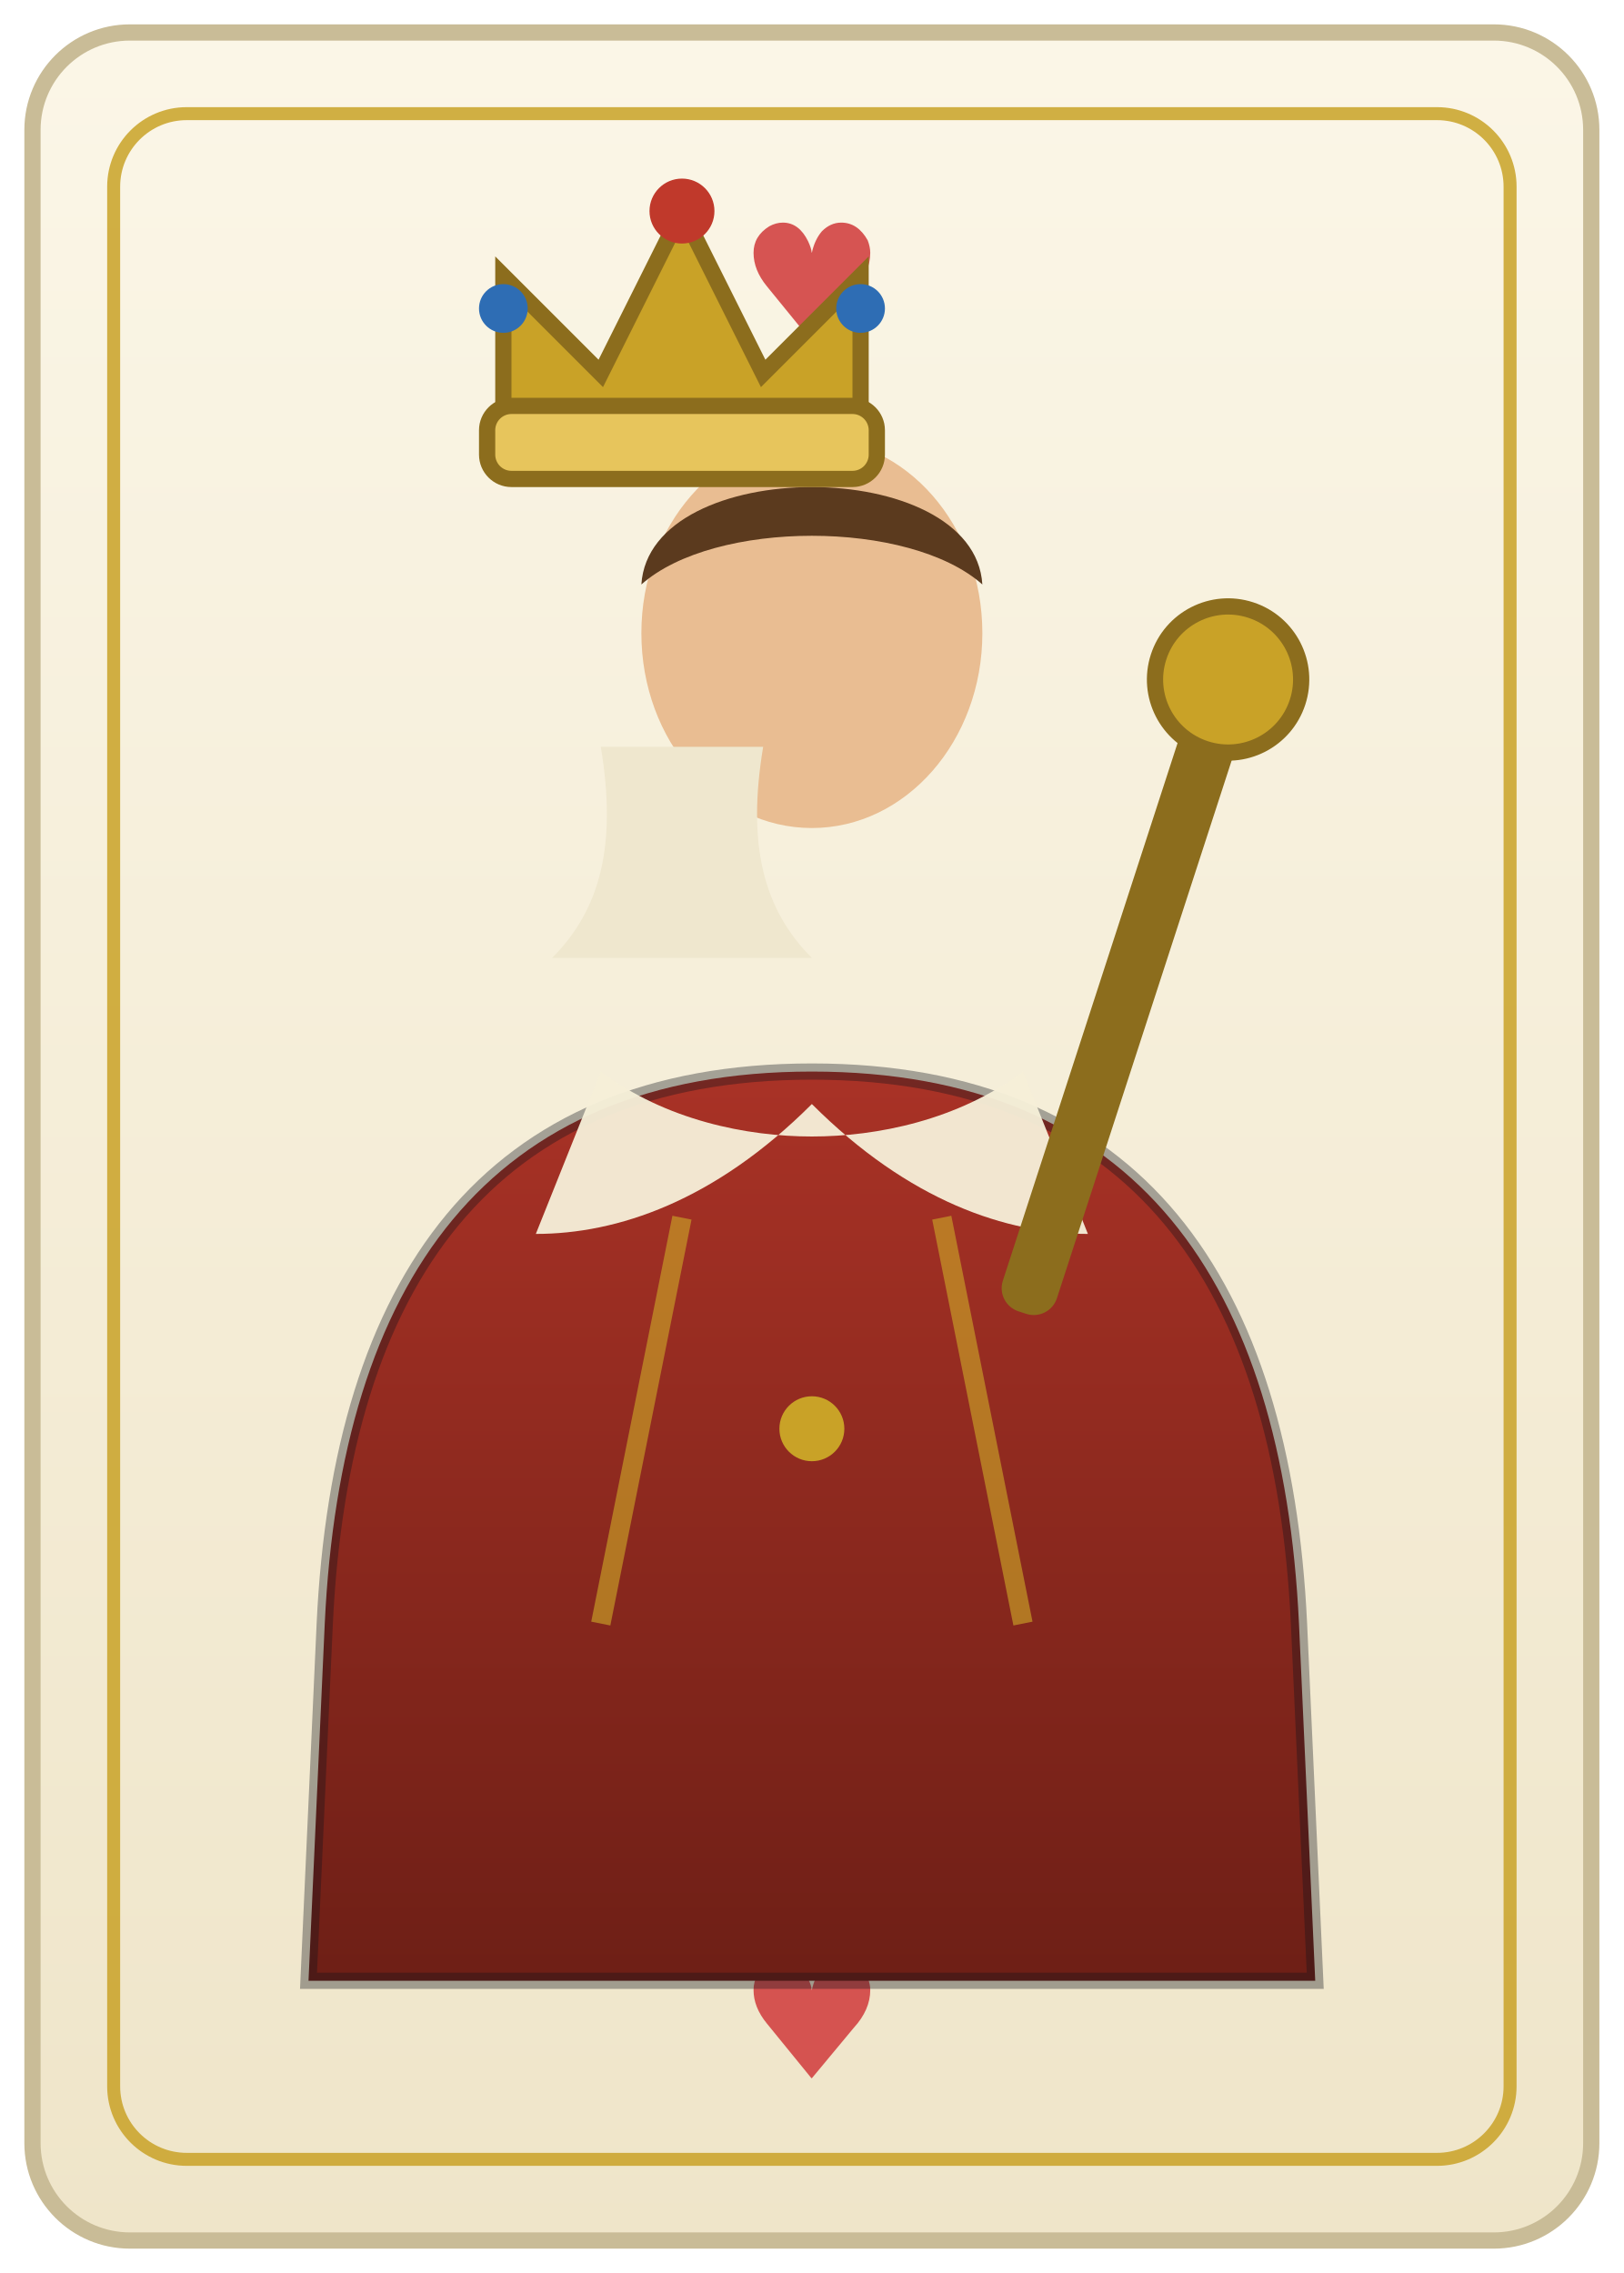
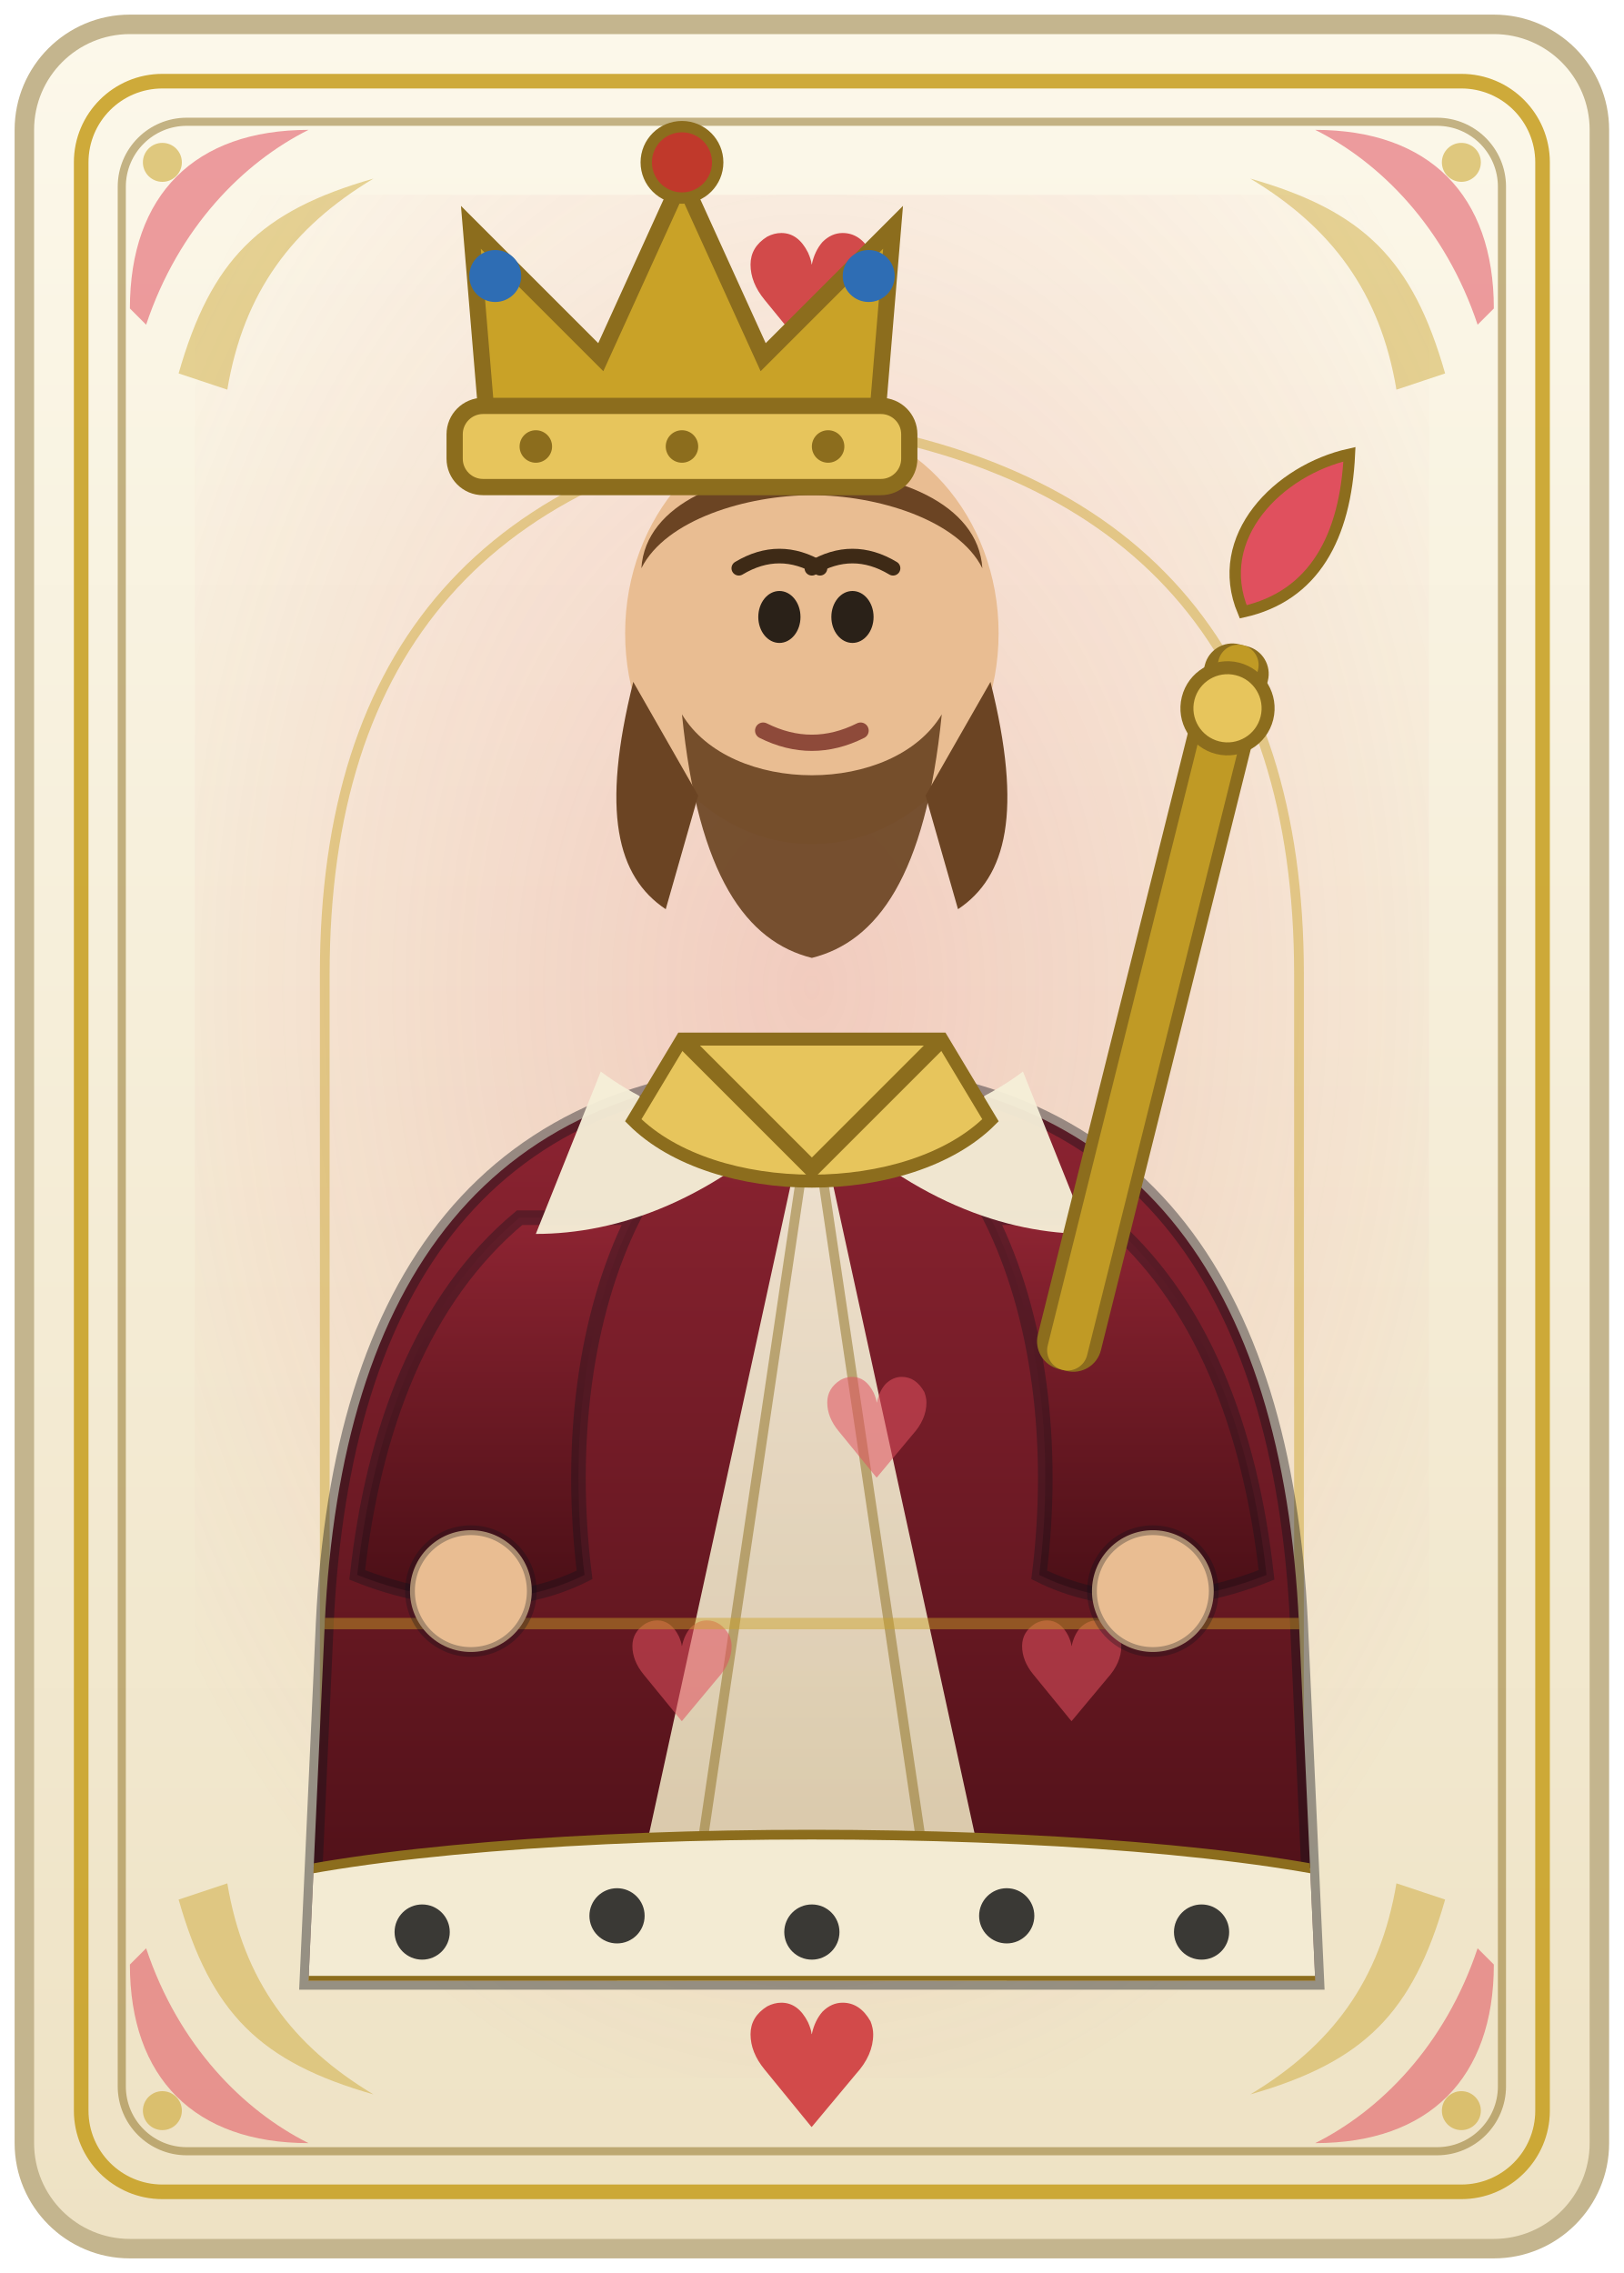
<svg xmlns="http://www.w3.org/2000/svg" viewBox="0 0 200 280">
  <defs>
    <linearGradient id="bg" x1="0" y1="0" x2="0" y2="1">
-       <stop offset="0" stop-color="#FBF6E7" />
-       <stop offset="1" stop-color="#EFE5C9" />
+       <stop offset="0" stop-color="#FCF8EA" />
+       <stop offset="1" stop-color="#EEE2C4" />
    </linearGradient>
    <linearGradient id="robe" x1="0" y1="0" x2="0" y2="1">
-       <stop offset="0" stop-color="#A93226" />
-       <stop offset="1" stop-color="#6E1F16" />
+       <stop offset="0" stop-color="#8E2432" />
+       <stop offset="1" stop-color="#4A0F16" />
    </linearGradient>
+     <linearGradient id="inner" x1="0" y1="0" x2="0" y2="1">
+       <stop offset="0" stop-color="#F8F2DE" />
+       <stop offset="1" stop-color="#E2D5B2" />
+     </linearGradient>
+     <radialGradient id="halo" cx="0.5" cy="0.42" r="0.62">
+       <stop offset="0" stop-color="#E0505E" stop-opacity="0.22" />
+       <stop offset="1" stop-color="#E0505E" stop-opacity="0" />
+     </radialGradient>
+     <clipPath id="robeClip">
+       <path d="M100 132 C60 132 42 158 40 200 L38 244 L162 244 L160 200 C158 158 140 132 100 132 Z" />
+     </clipPath>
  </defs>
-   <rect x="4" y="4" width="192" height="272" rx="12" fill="url(#bg)" stroke="#C9BC97" stroke-width="2" />
-   <rect x="14" y="14" width="172" height="252" rx="9" fill="none" stroke="#C9A227" stroke-width="1.6" opacity="0.85" />
-   <g opacity="0.9">
-     <text x="100" y="42" font-size="20" text-anchor="middle" fill="#D24343" font-family="Georgia, serif">♥</text>
-     <text x="100" y="256" font-size="20" text-anchor="middle" fill="#D24343" font-family="Georgia, serif">♥</text>
+   <rect x="3" y="3" width="194" height="274" rx="13" fill="url(#bg)" stroke="#C4B58E" stroke-width="2.4" />
+   <rect x="10" y="10" width="180" height="260" rx="10" fill="none" stroke="#C9A227" stroke-width="1.8" opacity="0.9" />
+   <rect x="15" y="15" width="170" height="250" rx="8" fill="none" stroke="#8C6D1D" stroke-width="1" opacity="0.5" />
+   <g transform="translate(16 16)" opacity="0.55">
+     <path d="M0 22 C0 8 8 0 22 0 C14 4 6 12 2 24 Z" fill="#E0505E" />
+     <path d="M6 30 C10 16 16 10 30 6 C20 12 14 20 12 32 Z" fill="#C9A227" opacity="0.8" />
+     <circle cx="4" cy="4" r="2.4" fill="#C9A227" />
  </g>
+   <g transform="translate(184 16) scale(-1 1)" opacity="0.55">
+     <path d="M0 22 C0 8 8 0 22 0 C14 4 6 12 2 24 Z" fill="#E0505E" />
+     <path d="M6 30 C10 16 16 10 30 6 C20 12 14 20 12 32 Z" fill="#C9A227" opacity="0.8" />
+     <circle cx="4" cy="4" r="2.4" fill="#C9A227" />
+   </g>
+   <g transform="translate(16 264) scale(1 -1)" opacity="0.55">
+     <path d="M0 22 C0 8 8 0 22 0 C14 4 6 12 2 24 Z" fill="#E0505E" />
+     <path d="M6 30 C10 16 16 10 30 6 C20 12 14 20 12 32 Z" fill="#C9A227" opacity="0.8" />
+     <circle cx="4" cy="4" r="2.4" fill="#C9A227" />
+   </g>
+   <g transform="translate(184 264) scale(-1 -1)" opacity="0.55">
+     <path d="M0 22 C0 8 8 0 22 0 C14 4 6 12 2 24 Z" fill="#E0505E" />
+     <path d="M6 30 C10 16 16 10 30 6 C20 12 14 20 12 32 Z" fill="#C9A227" opacity="0.8" />
+     <circle cx="4" cy="4" r="2.4" fill="#C9A227" />
+   </g>
+   <rect x="24" y="24" width="152" height="232" rx="7" fill="url(#halo)" />
+   <path d="M40 244 L40 120 Q40 60 100 52 Q160 60 160 120 L160 244" fill="none" stroke="#C9A227" stroke-width="1.2" opacity="0.45" />
+   <text x="100" y="44" font-size="21" text-anchor="middle" fill="#D24A4A" font-family="Georgia, serif">♥</text>
+   <text x="100" y="262" font-size="21" text-anchor="middle" fill="#D24A4A" font-family="Georgia, serif">♥</text>
  <g>
-     <path d="M100 132 C60 132 42 158 40 200 L38 244 L162 244 L160 200 C158 158 140 132 100 132 Z" fill="url(#robe)" stroke="#10131B" stroke-opacity="0.35" stroke-width="2" />
+     <path d="M100 132 C60 132 42 158 40 200 L38 244 L162 244 L160 200 C158 158 140 132 100 132 Z" fill="url(#robe)" stroke="#10131B" stroke-opacity="0.4" stroke-width="2.2" />
+     <g clip-path="url(#robeClip)">
+       <path d="M100 134 L76 244 L124 244 Z" fill="url(#inner)" opacity="0.92" />
+       <path d="M100 136 L84 244 M100 136 L116 244" stroke="#8C6D1D" stroke-width="1.2" opacity="0.5" fill="none" />
+       <text x="60" y="182" font-size="17" text-anchor="middle" fill="#E0505E" opacity="0.55" font-family="Georgia, serif">♥</text>
+       <text x="108" y="182" font-size="17" text-anchor="middle" fill="#E0505E" opacity="0.55" font-family="Georgia, serif">♥</text>
+       <text x="84" y="212" font-size="17" text-anchor="middle" fill="#E0505E" opacity="0.55" font-family="Georgia, serif">♥</text>
+       <text x="132" y="212" font-size="17" text-anchor="middle" fill="#E0505E" opacity="0.55" font-family="Georgia, serif">♥</text>
+       <text x="60" y="240" font-size="17" text-anchor="middle" fill="#E0505E" opacity="0.55" font-family="Georgia, serif">♥</text>
+       <text x="108" y="240" font-size="17" text-anchor="middle" fill="#E0505E" opacity="0.55" font-family="Georgia, serif">♥</text>
+       <path d="M30 232 C60 224 140 224 170 232 L170 244 L30 244 Z" fill="#F3EBD3" stroke="#8C6D1D" stroke-width="1.2" />
+       <g opacity="0.85">
+         <circle cx="52" cy="238" r="3.4" fill="#1A1A1A" />
+         <circle cx="76" cy="236" r="3.4" fill="#1A1A1A" />
+         <circle cx="100" cy="238" r="3.4" fill="#1A1A1A" />
+         <circle cx="124" cy="236" r="3.4" fill="#1A1A1A" />
+         <circle cx="148" cy="238" r="3.4" fill="#1A1A1A" />
+       </g>
+       <path d="M36 200 L164 200" stroke="#C9A227" stroke-width="1.4" opacity="0.45" />
+     </g>
+     <path d="M64 150 C52 160 46 176 44 194 C54 198 64 198 72 194 C70 178 72 162 78 150 Z" fill="url(#robe)" stroke="#10131B" stroke-opacity="0.35" stroke-width="1.8" />
+     <path d="M136 150 C148 160 154 176 156 194 C146 198 136 198 128 194 C130 178 128 162 122 150 Z" fill="url(#robe)" stroke="#10131B" stroke-opacity="0.35" stroke-width="1.8" />
+     <circle cx="58" cy="196" r="7.5" fill="#E9BD92" stroke="#10131B" stroke-opacity="0.3" stroke-width="1.2" />
+     <circle cx="142" cy="196" r="7.5" fill="#E9BD92" stroke="#10131B" stroke-opacity="0.3" stroke-width="1.2" />
    <path d="M100 136 C88 148 76 152 66 152 L74 132 C82 138 92 140 100 140 C108 140 118 138 126 132 L134 152 C124 152 112 148 100 136 Z" fill="#F6EFD8" opacity="0.95" />
-     <circle cx="100" cy="176" r="4" fill="#C9A227" />
-     <path d="M84 150 L74 200 M116 150 L126 200" stroke="#C9A227" stroke-width="2.4" opacity="0.65" fill="none" />
-     <ellipse cx="100" cy="78" rx="21" ry="24" fill="#E9BD92" />
-     <path d="M79 72 C80 56 120 56 121 72 C112 64 88 64 79 72 Z" fill="#5B3A1E" />
-     <path d="M74 92 C76 104 74 112 68 118 L100 118 C94 112 92 104 94 92 Z" fill="#EFE7CE" />
-     <path d="M62 52 L62 34 L74 46 L84 26 L94 46 L106 34 L106 52 Z" fill="#C9A227" stroke="#8C6D1D" stroke-width="2" />
-     <circle cx="84" cy="26" r="4" fill="#C0392B" />
-     <circle cx="62" cy="38" r="3" fill="#2E6DB4" />
-     <circle cx="106" cy="38" r="3" fill="#2E6DB4" />
-     <rect x="60" y="50" width="48" height="9" rx="3" fill="#E7C55C" stroke="#8C6D1D" stroke-width="2" />
-     <g transform="rotate(18 140 120)">
-       <rect x="136" y="86" width="7" height="78" rx="3" fill="#8C6D1D" />
-       <circle cx="139.5" cy="82" r="9" fill="#C9A227" stroke="#8C6D1D" stroke-width="2" />
+     <path d="M78 138 C88 148 112 148 122 138 L116 128 L84 128 Z" fill="#E7C55C" stroke="#8C6D1D" stroke-width="1.6" />
+     <path d="M84 128 L100 144 L116 128" fill="none" stroke="#8C6D1D" stroke-width="2" />
+     <ellipse cx="100" cy="78" rx="23" ry="26" fill="#E9BD92" />
+     <path d="M79 70 C80 54 120 54 121 70 C118 64 108 61 100 61 C92 61 82 64 79 70 Z" fill="#6B4423" />
+     <path d="M78 84 C74 100 76 108 82 112 L86 98 Z" fill="#6B4423" />
+     <path d="M122 84 C126 100 124 108 118 112 L114 98 Z" fill="#6B4423" />
+     <path d="M84 88 C86 108 92 116 100 118 C108 116 114 108 116 88 C110 98 90 98 84 88 Z" fill="#6B4423" opacity="0.92" />
+     <path d="M60 52 L58 28 L74 44 L84 22 L94 44 L110 28 L108 52 Z" fill="#C9A227" stroke="#8C6D1D" stroke-width="2" />
+     <circle cx="84" cy="20" r="4.4" fill="#C0392B" stroke="#8C6D1D" stroke-width="1.4" />
+     <circle cx="61" cy="34" r="3.2" fill="#2E6DB4" />
+     <circle cx="107" cy="34" r="3.2" fill="#2E6DB4" />
+     <rect x="56" y="50" width="56" height="10" rx="3.5" fill="#E7C55C" stroke="#8C6D1D" stroke-width="2" />
+     <circle cx="66" cy="55" r="2" fill="#8C6D1D" />
+     <circle cx="84" cy="55" r="2" fill="#8C6D1D" />
+     <circle cx="102" cy="55" r="2" fill="#8C6D1D" />
+     <ellipse cx="96" cy="76" rx="2.6" ry="3.2" fill="#2A2118" />
+     <ellipse cx="105" cy="76" rx="2.6" ry="3.2" fill="#2A2118" />
+     <path d="M91 70 Q96 67 101 70" stroke="#3E2A16" stroke-width="1.8" fill="none" stroke-linecap="round" />
+     <path d="M100 70 Q105 67 110 70" stroke="#3E2A16" stroke-width="1.8" fill="none" stroke-linecap="round" />
+     <path d="M94 90 Q100 93 106 90" stroke="#8E4A3A" stroke-width="2" fill="none" stroke-linecap="round" />
+     <g transform="rotate(14 142 120)">
+       <rect x="139" y="78" width="8" height="92" rx="3.5" fill="#8C6D1D" />
+       <rect x="140.5" y="78" width="5" height="92" rx="2.5" fill="#C9A227" opacity="0.85" />
+       <path d="M142 74 C136 66 142 56 150 52 C152 62 150 70 142 74 Z" fill="#E0505E" stroke="#8C6D1D" stroke-width="1.4" />
+       <circle cx="143" cy="86" r="5" fill="#E7C55C" stroke="#8C6D1D" stroke-width="1.6" />
    </g>
  </g>
</svg>
